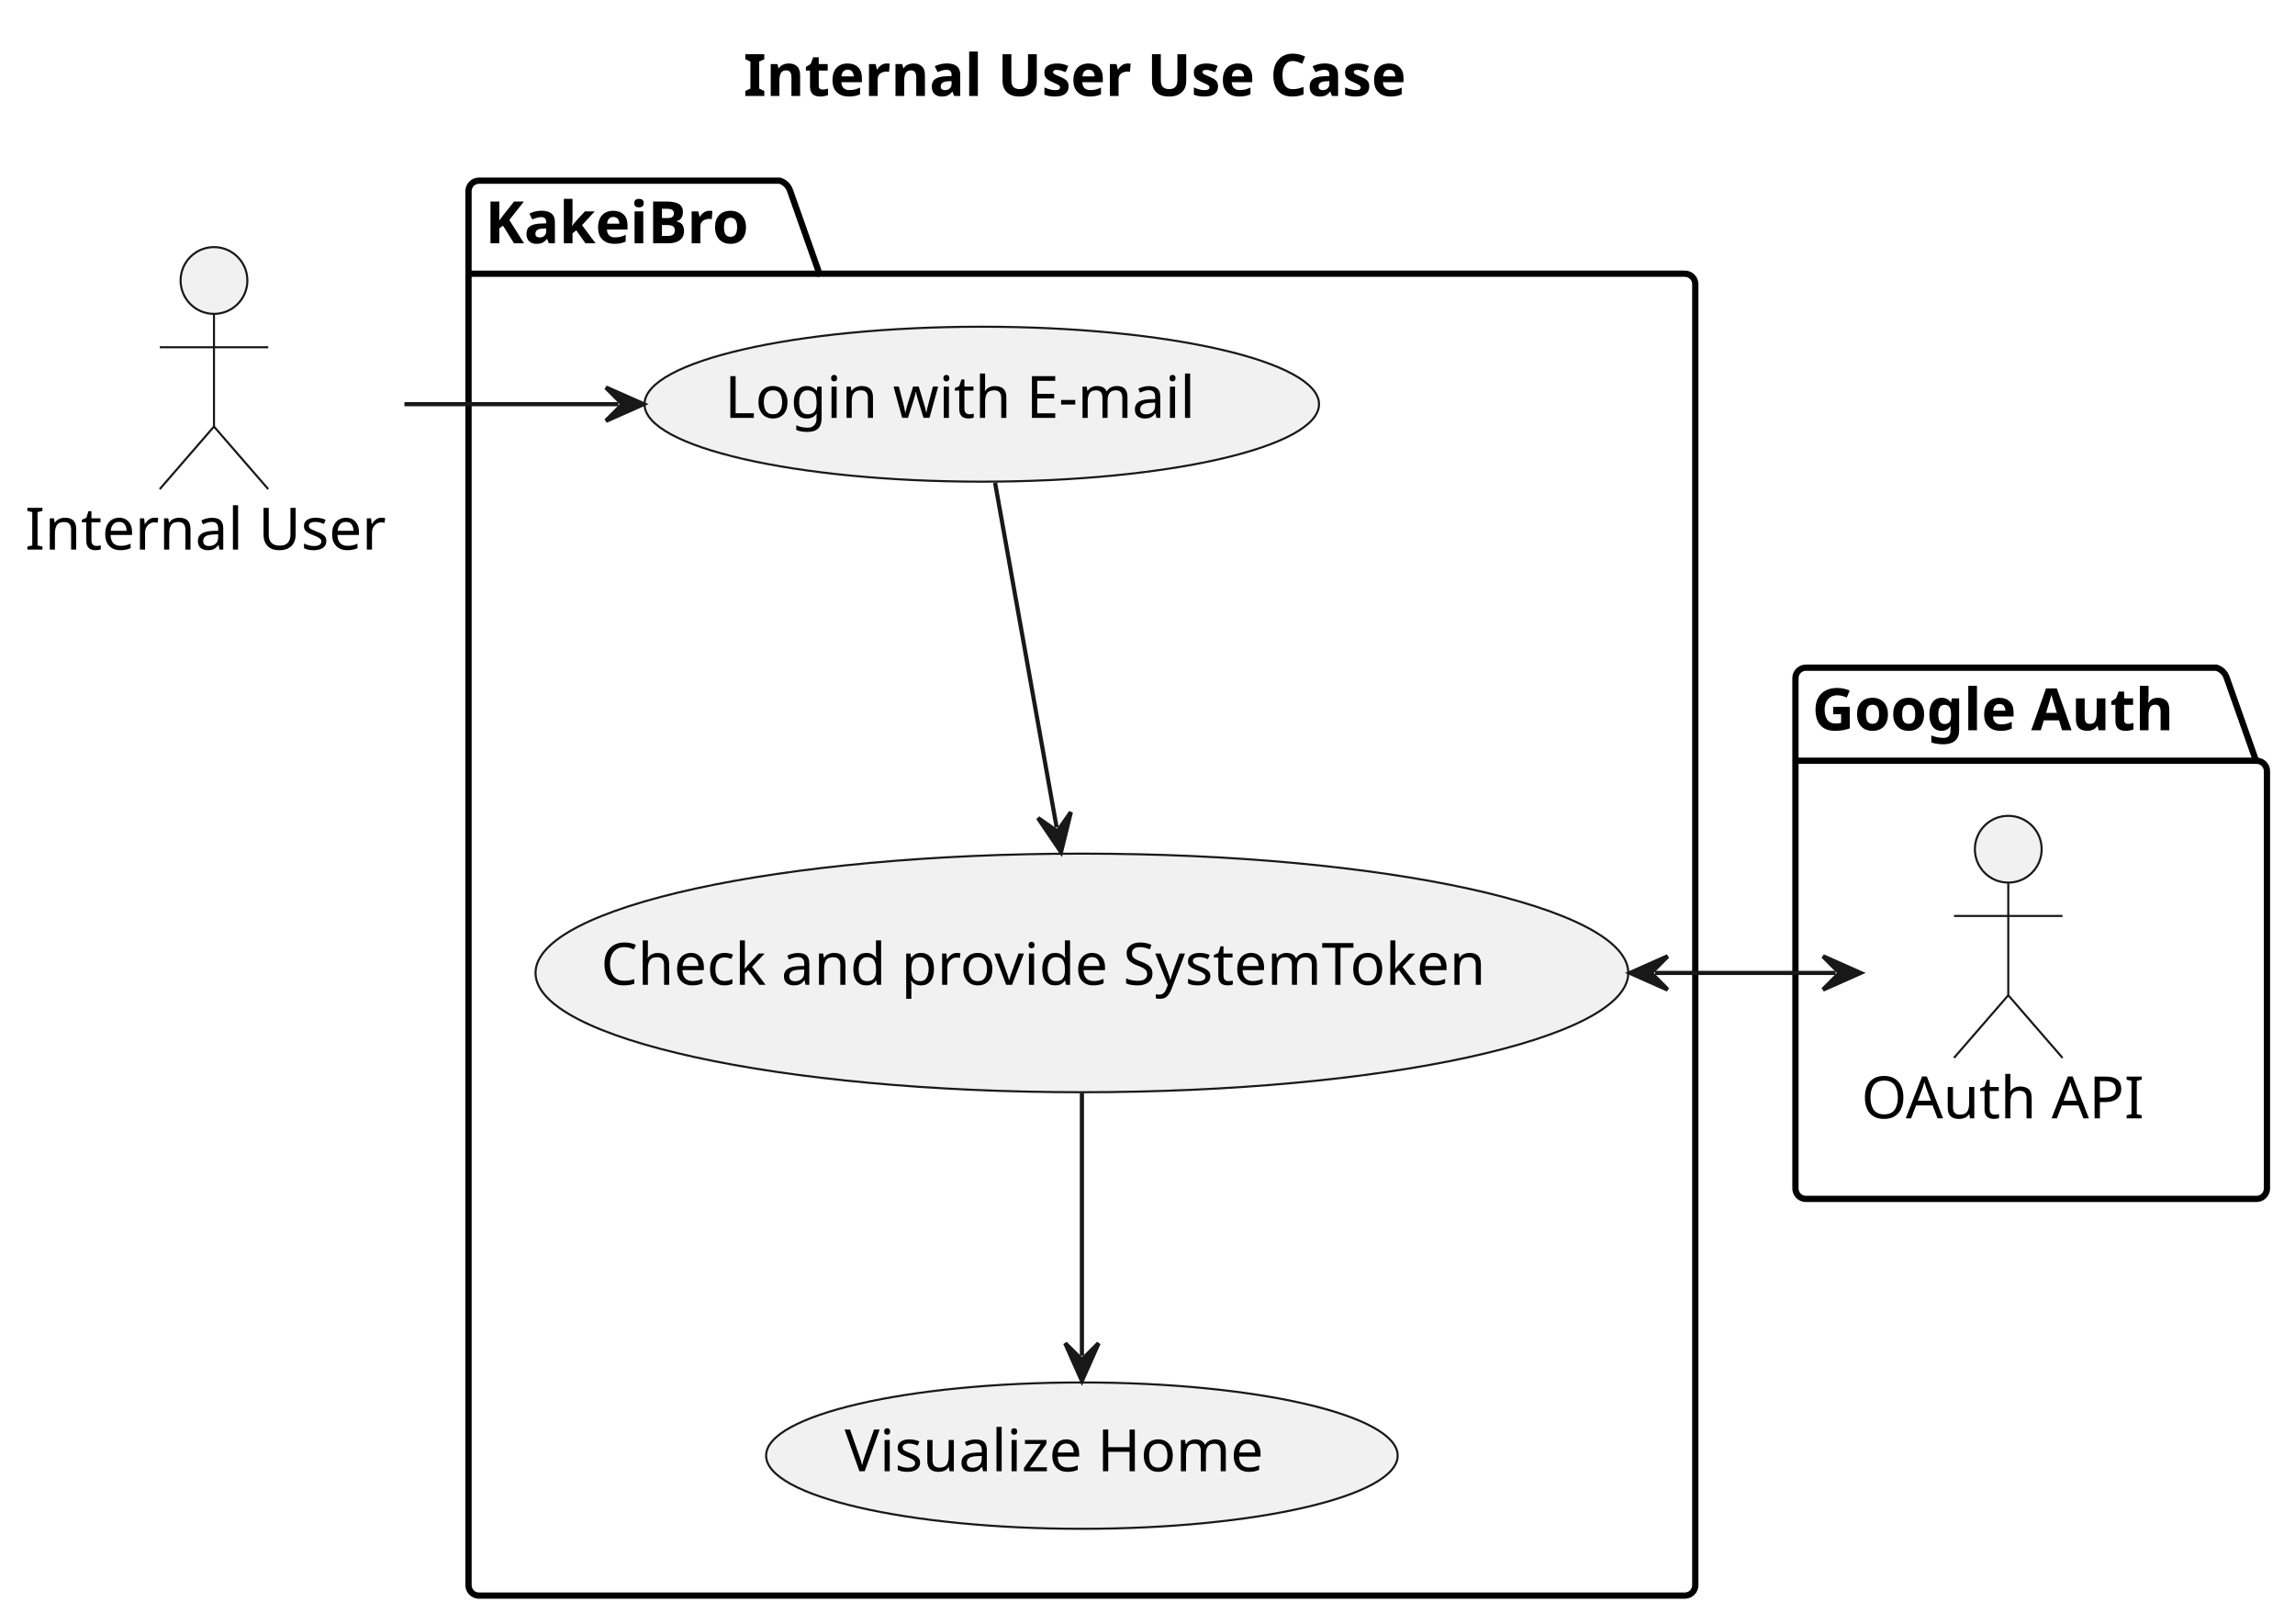
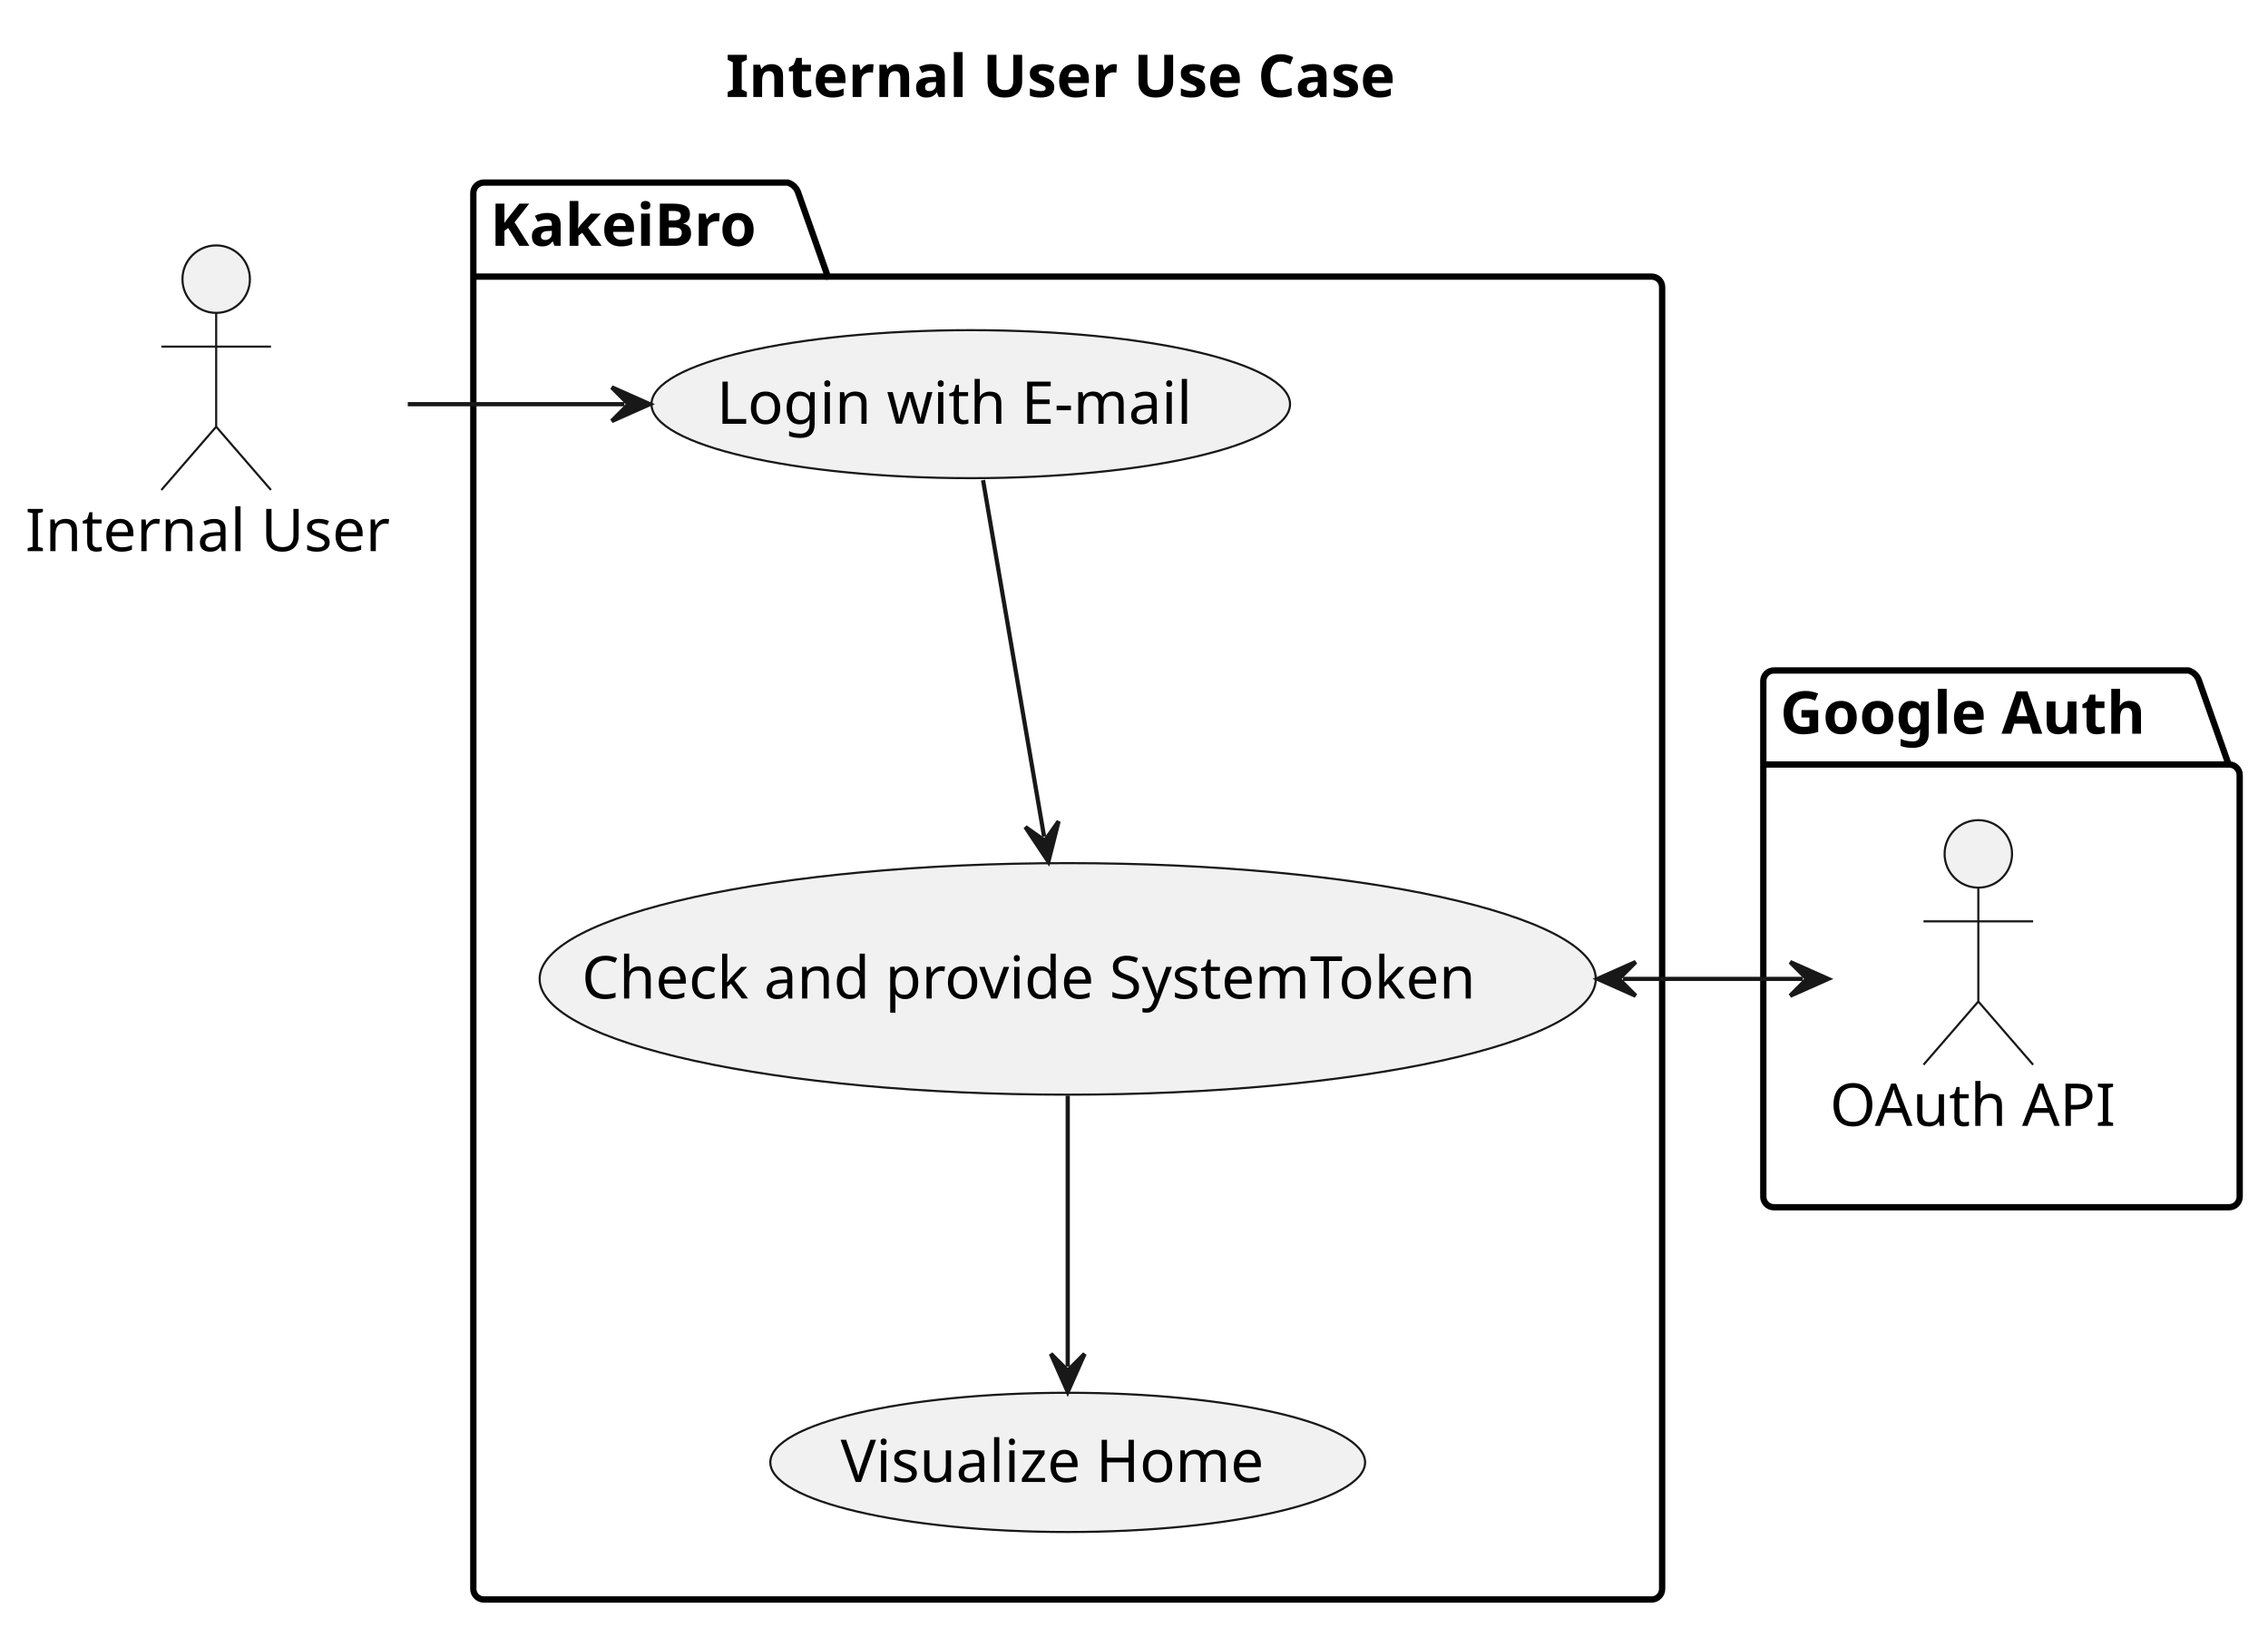
- <svg xmlns="http://www.w3.org/2000/svg" contentStyleType="text/css" data-diagram-type="DESCRIPTION" height="389px" preserveAspectRatio="none" style="width:550px;height:389px;background:#FFFFFF;" version="1.1" viewBox="0 0 550 389" width="550px" zoomAndPan="magnify">
+ <svg xmlns="http://www.w3.org/2000/svg" contentStyleType="text/css" data-diagram-type="DESCRIPTION" height="386px" preserveAspectRatio="none" style="width:538px;height:386px;background:#FFFFFF;" version="1.1" viewBox="0 0 538 386" width="538px" zoomAndPan="magnify">
  <defs />
  <g>
-     <text fill="#000000" font-family="sans-serif" font-size="14" font-weight="bold" lengthAdjust="spacing" textLength="179.949" x="178.165" y="22.995">Internal User Use Case</text>
+     <g class="title" data-source-line="1">
+       <text fill="#000000" font-family="sans-serif" font-size="14" font-weight="bold" lengthAdjust="spacing" textLength="179.949" x="172.165" y="22.995">Internal User Use Case</text>
+     </g>
    <g class="cluster" data-entity="Google Auth" data-source-line="4" data-uid="ent0003" id="cluster_Google Auth">
-       <path d="M432.78,160.007 L531.158,160.007 A3.75,3.75 0 0 1 533.658,162.507 L540.658,182.304 L540.78,182.304 A2.5,2.5 0 0 1 543.28,184.804 L543.28,284.807 A2.5,2.5 0 0 1 540.78,287.307 L432.78,287.307 A2.5,2.5 0 0 1 430.28,284.807 L430.28,162.507 A2.5,2.5 0 0 1 432.78,160.007" fill="none" style="stroke:#000000;stroke-width:1.5;" />
-       <line style="stroke:#000000;stroke-width:1.5;" x1="430.28" x2="540.658" y1="182.304" y2="182.304" />
-       <text fill="#000000" font-family="sans-serif" font-size="14" font-weight="bold" lengthAdjust="spacing" textLength="97.378" x="434.28" y="175.002">Google Auth</text>
+       <path d="M420.78,158.997 L519.158,158.997 A3.75,3.75 0 0 1 521.658,161.497 L528.658,181.294 L528.78,181.294 A2.5,2.5 0 0 1 531.28,183.794 L531.28,283.787 A2.5,2.5 0 0 1 528.78,286.287 L420.78,286.287 A2.5,2.5 0 0 1 418.28,283.787 L418.28,161.497 A2.5,2.5 0 0 1 420.78,158.997" fill="none" style="stroke:#000000;stroke-width:1.5;" />
+       <line style="stroke:#000000;stroke-width:1.5;" x1="418.28" x2="528.658" y1="181.294" y2="181.294" />
+       <text fill="#000000" font-family="sans-serif" font-size="14" font-weight="bold" lengthAdjust="spacing" textLength="97.378" x="422.28" y="173.992">Google Auth</text>
    </g>
    <g class="cluster" data-entity="KakeiBro" data-source-line="7" data-uid="ent0005" id="cluster_KakeiBro">
-       <path d="M114.78,43.297 L186.874,43.297 A3.75,3.75 0 0 1 189.374,45.797 L196.374,65.594 L403.78,65.594 A2.5,2.5 0 0 1 406.28,68.094 L406.28,379.877 A2.5,2.5 0 0 1 403.78,382.377 L114.78,382.377 A2.5,2.5 0 0 1 112.28,379.877 L112.28,45.797 A2.5,2.5 0 0 1 114.78,43.297" fill="none" style="stroke:#000000;stroke-width:1.5;" />
+       <path d="M114.78,43.297 L186.874,43.297 A3.75,3.75 0 0 1 189.374,45.797 L196.374,65.594 L391.78,65.594 A2.5,2.5 0 0 1 394.28,68.094 L394.28,376.807 A2.5,2.5 0 0 1 391.78,379.307 L114.78,379.307 A2.5,2.5 0 0 1 112.28,376.807 L112.28,45.797 A2.5,2.5 0 0 1 114.78,43.297" fill="none" style="stroke:#000000;stroke-width:1.5;" />
      <line style="stroke:#000000;stroke-width:1.5;" x1="112.28" x2="196.374" y1="65.594" y2="65.594" />
      <text fill="#000000" font-family="sans-serif" font-size="14" font-weight="bold" lengthAdjust="spacing" textLength="71.094" x="116.28" y="58.292">KakeiBro</text>
    </g>
    <g class="entity" data-entity="oapi" data-source-line="5" data-uid="ent0004" id="entity_oapi">
-       <ellipse cx="481.285" cy="203.507" fill="#F1F1F1" rx="8" ry="8" style="stroke:#181818;stroke-width:0.5;" />
-       <path d="M481.285,211.507 L481.285,238.507 M468.285,219.507 L494.285,219.507 M481.285,238.507 L468.285,253.507 M481.285,238.507 L494.285,253.507" fill="none" style="stroke:#181818;stroke-width:0.5;" />
-       <text fill="#000000" font-family="sans-serif" font-size="14" lengthAdjust="spacing" textLength="70.431" x="446.07" y="268.002">OAuth API</text>
+       <ellipse cx="469.285" cy="202.497" fill="#F1F1F1" rx="8" ry="8" style="stroke:#181818;stroke-width:0.5;" />
+       <path d="M469.285,210.497 L469.285,237.497 M456.285,218.497 L482.285,218.497 M469.285,237.497 L456.285,252.497 M469.285,237.497 L482.285,252.497" fill="none" style="stroke:#181818;stroke-width:0.5;" />
+       <text fill="#000000" font-family="sans-serif" font-size="14" lengthAdjust="spacing" textLength="70.431" x="434.07" y="266.992">OAuth API</text>
    </g>
    <g class="entity" data-entity="UC1" data-source-line="8" data-uid="ent0006" id="entity_UC1">
-       <ellipse cx="235.283" cy="96.862" fill="#F1F1F1" rx="80.823" ry="18.565" style="stroke:#181818;stroke-width:0.5;" />
-       <text fill="#000000" font-family="sans-serif" font-size="14" lengthAdjust="spacing" textLength="120.511" x="173.668" y="100.15">Login with E-mail</text>
+       <ellipse cx="230.277" cy="95.844" fill="#F1F1F1" rx="75.737" ry="17.547" style="stroke:#181818;stroke-width:0.5;" />
+       <text fill="#000000" font-family="sans-serif" font-size="14" lengthAdjust="spacing" textLength="120.511" x="170.021" y="100.493">Login with E-mail</text>
    </g>
    <g class="entity" data-entity="UC2" data-source-line="9" data-uid="ent0007" id="entity_UC2">
-       <ellipse cx="259.278" cy="233.155" fill="#F1F1F1" rx="130.938" ry="28.588" style="stroke:#181818;stroke-width:0.5;" />
-       <text fill="#000000" font-family="sans-serif" font-size="14" lengthAdjust="spacing" textLength="230.556" x="144.001" y="236.001">Check and provide SystemToken</text>
+       <ellipse cx="253.276" cy="232.14" fill="#F1F1F1" rx="125.266" ry="27.453" style="stroke:#181818;stroke-width:0.5;" />
+       <text fill="#000000" font-family="sans-serif" font-size="14" lengthAdjust="spacing" textLength="230.556" x="137.998" y="236.788">Check and provide SystemToken</text>
    </g>
    <g class="entity" data-entity="UC3" data-source-line="10" data-uid="ent0008" id="entity_UC3">
-       <ellipse cx="259.277" cy="348.832" fill="#F1F1F1" rx="75.677" ry="17.535" style="stroke:#181818;stroke-width:0.5;" />
-       <text fill="#000000" font-family="sans-serif" font-size="14" lengthAdjust="spacing" textLength="107.748" x="202.403" y="352.58">Visualize Home</text>
+       <ellipse cx="253.275" cy="346.796" fill="#F1F1F1" rx="70.545" ry="16.509" style="stroke:#181818;stroke-width:0.5;" />
+       <text fill="#000000" font-family="sans-serif" font-size="14" lengthAdjust="spacing" textLength="107.748" x="199.401" y="351.444">Visualize Home</text>
    </g>
    <g class="entity" data-entity="iu" data-source-line="3" data-uid="ent0002" id="entity_iu">
-       <ellipse cx="51.281" cy="67.217" fill="#F1F1F1" rx="8" ry="8" style="stroke:#181818;stroke-width:0.5;" />
-       <path d="M51.281,75.217 L51.281,102.217 M38.281,83.217 L64.281,83.217 M51.281,102.217 L38.281,117.217 M51.281,102.217 L64.281,117.217" fill="none" style="stroke:#181818;stroke-width:0.5;" />
-       <text fill="#000000" font-family="sans-serif" font-size="14" lengthAdjust="spacing" textLength="90.562" x="6" y="131.712">Internal User</text>
+       <ellipse cx="51.281" cy="66.197" fill="#F1F1F1" rx="8" ry="8" style="stroke:#181818;stroke-width:0.5;" />
+       <path d="M51.281,74.197 L51.281,101.197 M38.281,82.197 L64.281,82.197 M51.281,101.197 L38.281,116.197 M51.281,101.197 L64.281,116.197" fill="none" style="stroke:#181818;stroke-width:0.5;" />
+       <text fill="#000000" font-family="sans-serif" font-size="14" lengthAdjust="spacing" textLength="90.562" x="6" y="130.692">Internal User</text>
    </g>
    <g class="link" data-entity-1="iu" data-entity-2="UC1" data-source-line="13" data-uid="lnk9" id="link_iu_UC1">
-       <path d="M96.92,96.857 C116.02,96.857 129.11,96.857 148.21,96.857" fill="none" id="iu-to-UC1" style="stroke:#181818;stroke-width:1;" />
-       <polygon fill="#181818" points="154.21,96.857,145.21,92.857,149.21,96.857,145.21,100.857,154.21,96.857" style="stroke:#181818;stroke-width:1;" />
+       <path d="M96.73,95.847 C115.86,95.847 128.99,95.847 148.12,95.847" fill="none" id="iu-to-UC1" style="stroke:#181818;stroke-width:1;" />
+       <polygon fill="#181818" points="154.12,95.847,145.12,91.847,149.12,95.847,145.12,99.847,154.12,95.847" style="stroke:#181818;stroke-width:1;" />
    </g>
    <g class="link" data-entity-1="UC1" data-entity-2="UC2" data-source-line="14" data-uid="lnk10" id="link_UC1_UC2">
-       <path d="M238.47,115.697 C242.51,138.317 248.476,171.66 253.226,198.28" fill="none" id="UC1-to-UC2" style="stroke:#181818;stroke-width:1;" />
-       <polygon fill="#181818" points="254.28,204.187,256.637,194.624,253.402,199.265,248.761,196.03,254.28,204.187" style="stroke:#181818;stroke-width:1;" />
+       <path d="M233.19,113.857 C237.1,136.647 243.056,171.453 247.676,198.403" fill="none" id="UC1-to-UC2" style="stroke:#181818;stroke-width:1;" />
+       <polygon fill="#181818" points="248.69,204.317,251.112,194.77,247.845,199.389,243.227,196.122,248.69,204.317" style="stroke:#181818;stroke-width:1;" />
    </g>
    <g class="link" data-entity-1="oapi" data-entity-2="UC2" data-source-line="15" data-uid="lnk11" id="link_oapi_UC2">
-       <path d="M439.88,233.157 C421.47,233.157 415.07,233.157 396.66,233.157" fill="none" id="oapi-UC2" style="stroke:#181818;stroke-width:1;" />
-       <polygon fill="#181818" points="445.88,233.157,436.88,229.157,440.88,233.157,436.88,237.157,445.88,233.157" style="stroke:#181818;stroke-width:1;" />
-       <polygon fill="#181818" points="390.66,233.157,399.66,237.157,395.66,233.157,399.66,229.157,390.66,233.157" style="stroke:#181818;stroke-width:1;" />
+       <path d="M427.66,232.137 C409.44,232.137 403.22,232.137 385,232.137" fill="none" id="oapi-UC2" style="stroke:#181818;stroke-width:1;" />
+       <polygon fill="#181818" points="433.66,232.137,424.66,228.137,428.66,232.137,424.66,236.137,433.66,232.137" style="stroke:#181818;stroke-width:1;" />
+       <polygon fill="#181818" points="379,232.137,388,236.137,384,232.137,388,228.137,379,232.137" style="stroke:#181818;stroke-width:1;" />
    </g>
    <g class="link" data-entity-1="UC2" data-entity-2="UC3" data-source-line="16" data-uid="lnk12" id="link_UC2_UC3">
-       <path d="M259.28,261.967 C259.28,283.527 259.28,306.707 259.28,324.897" fill="none" id="UC2-to-UC3" style="stroke:#181818;stroke-width:1;" />
-       <polygon fill="#181818" points="259.28,330.897,263.28,321.897,259.28,325.897,255.28,321.897,259.28,330.897" style="stroke:#181818;stroke-width:1;" />
+       <path d="M253.28,259.837 C253.28,281.697 253.28,305.887 253.28,324.057" fill="none" id="UC2-to-UC3" style="stroke:#181818;stroke-width:1;" />
+       <polygon fill="#181818" points="253.28,330.057,257.28,321.057,253.28,325.057,249.28,321.057,253.28,330.057" style="stroke:#181818;stroke-width:1;" />
    </g>
  </g>
</svg>
